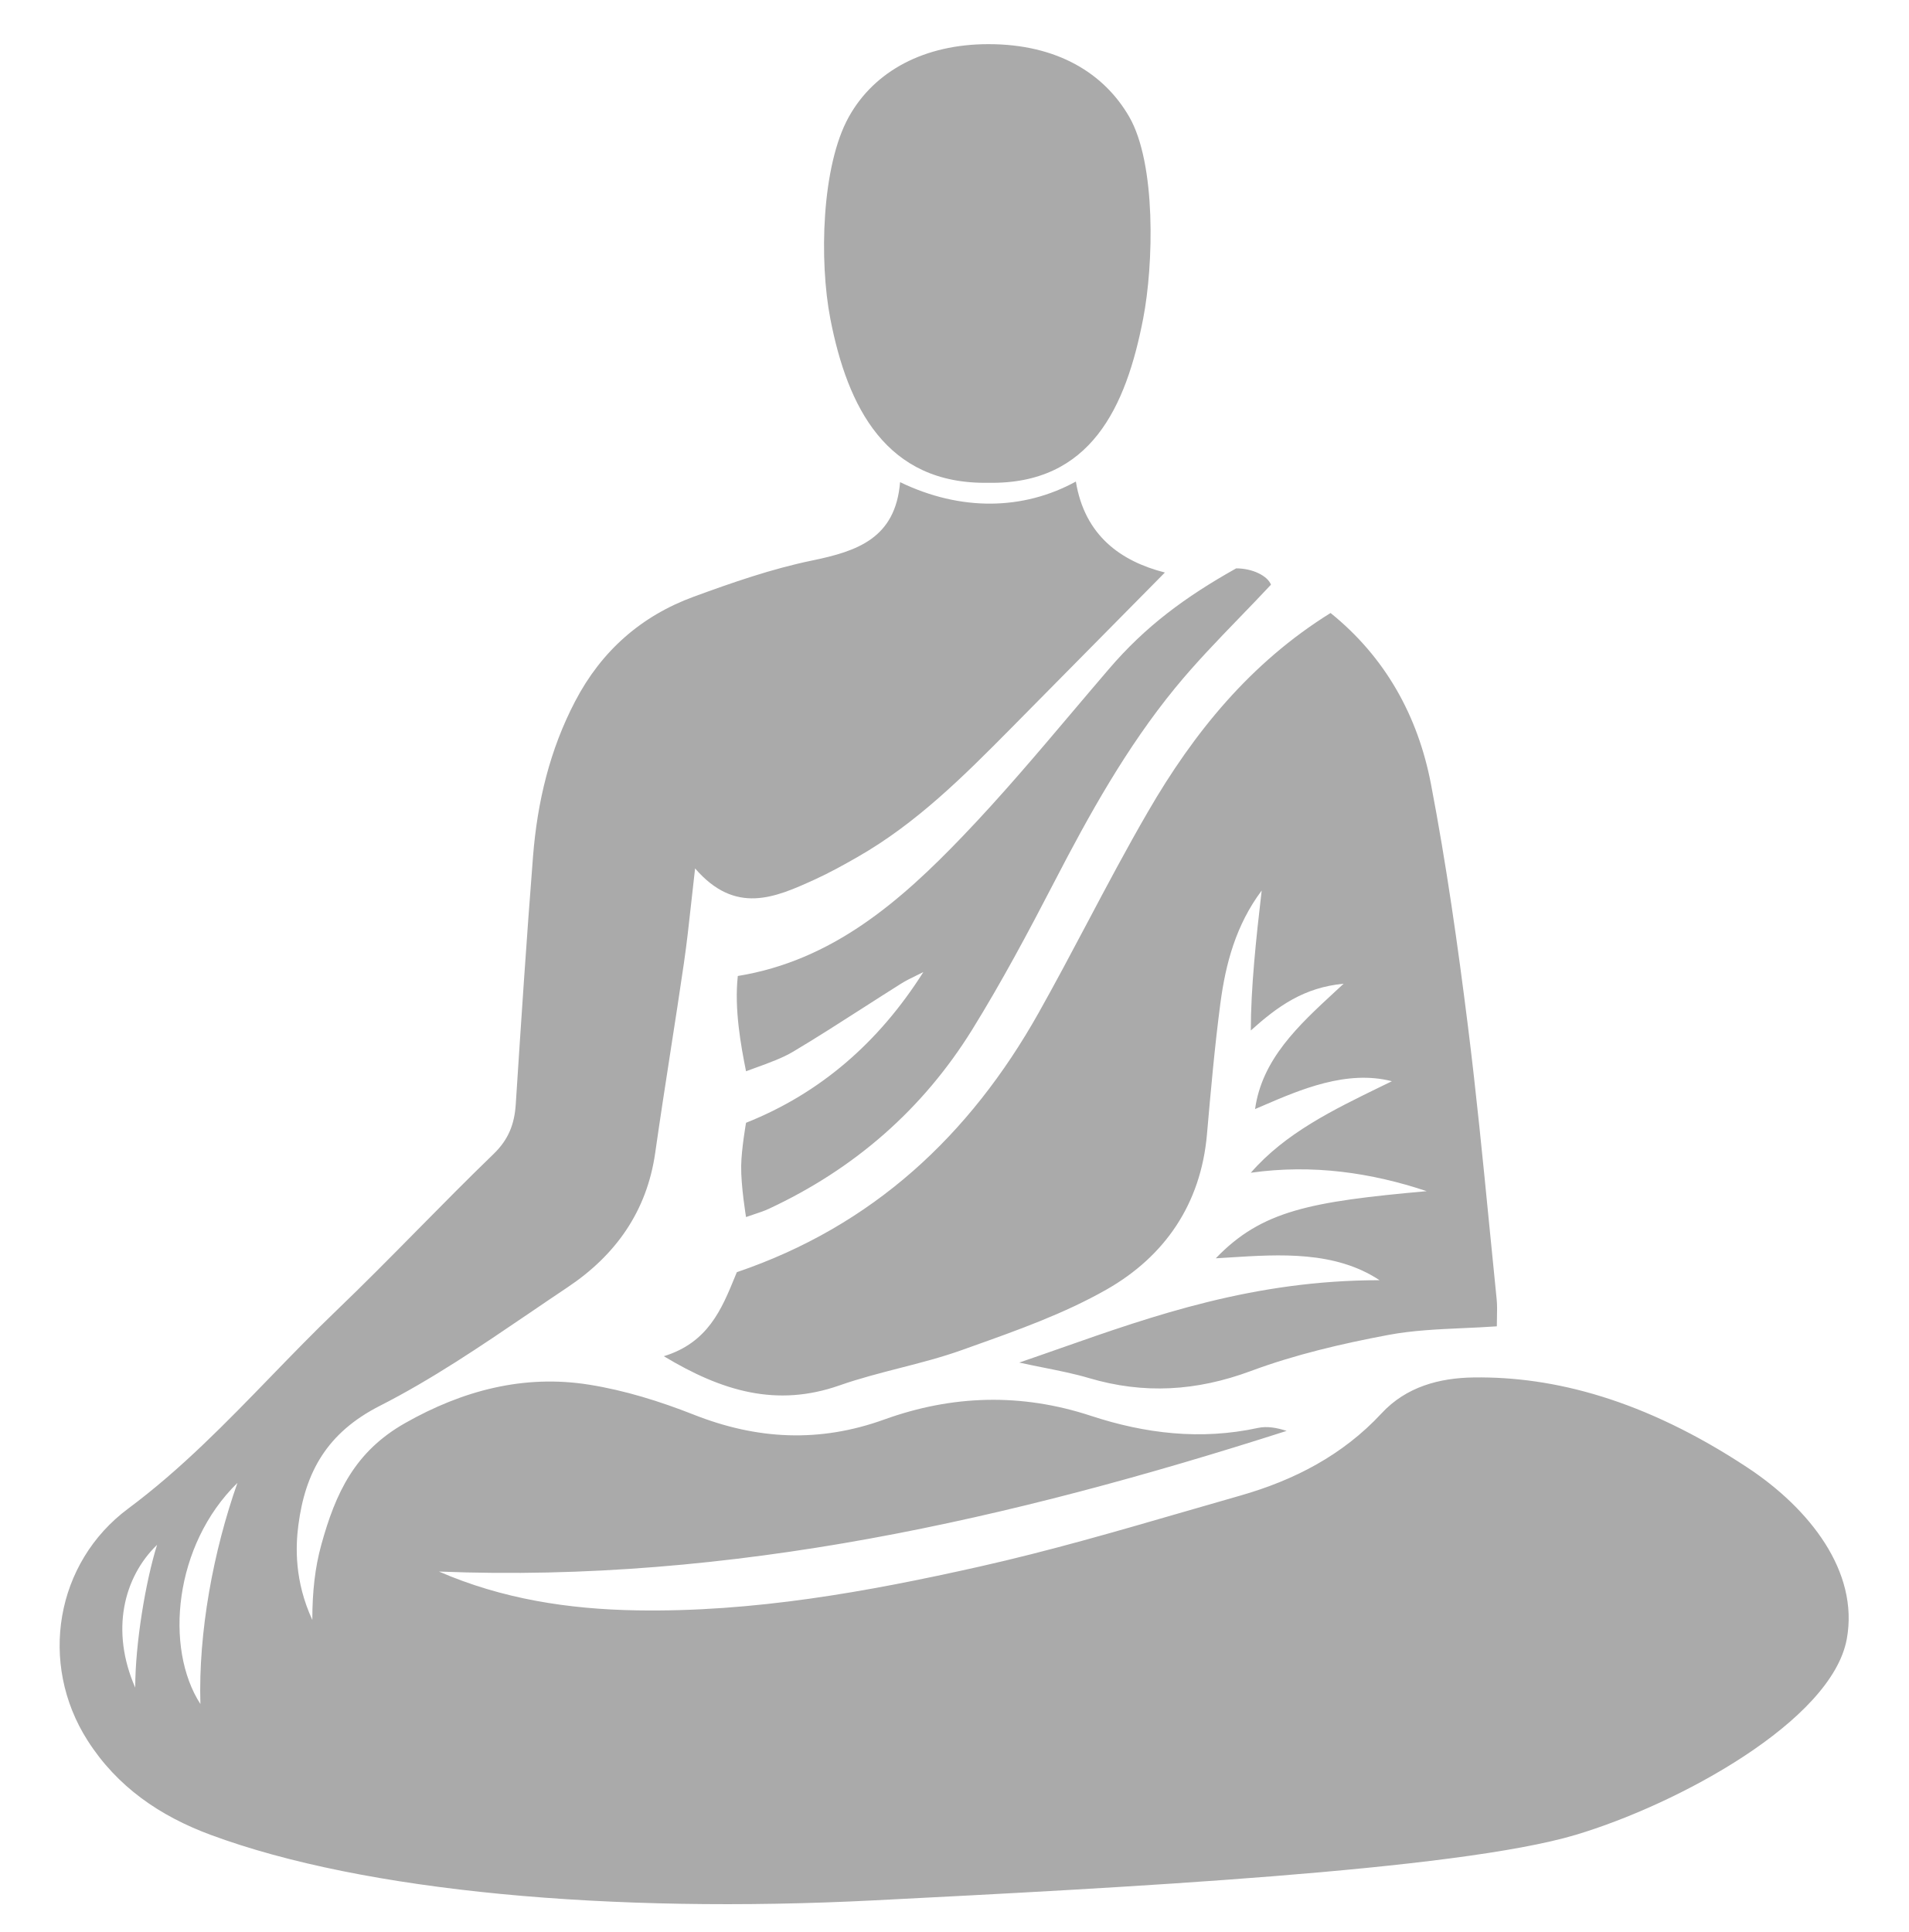
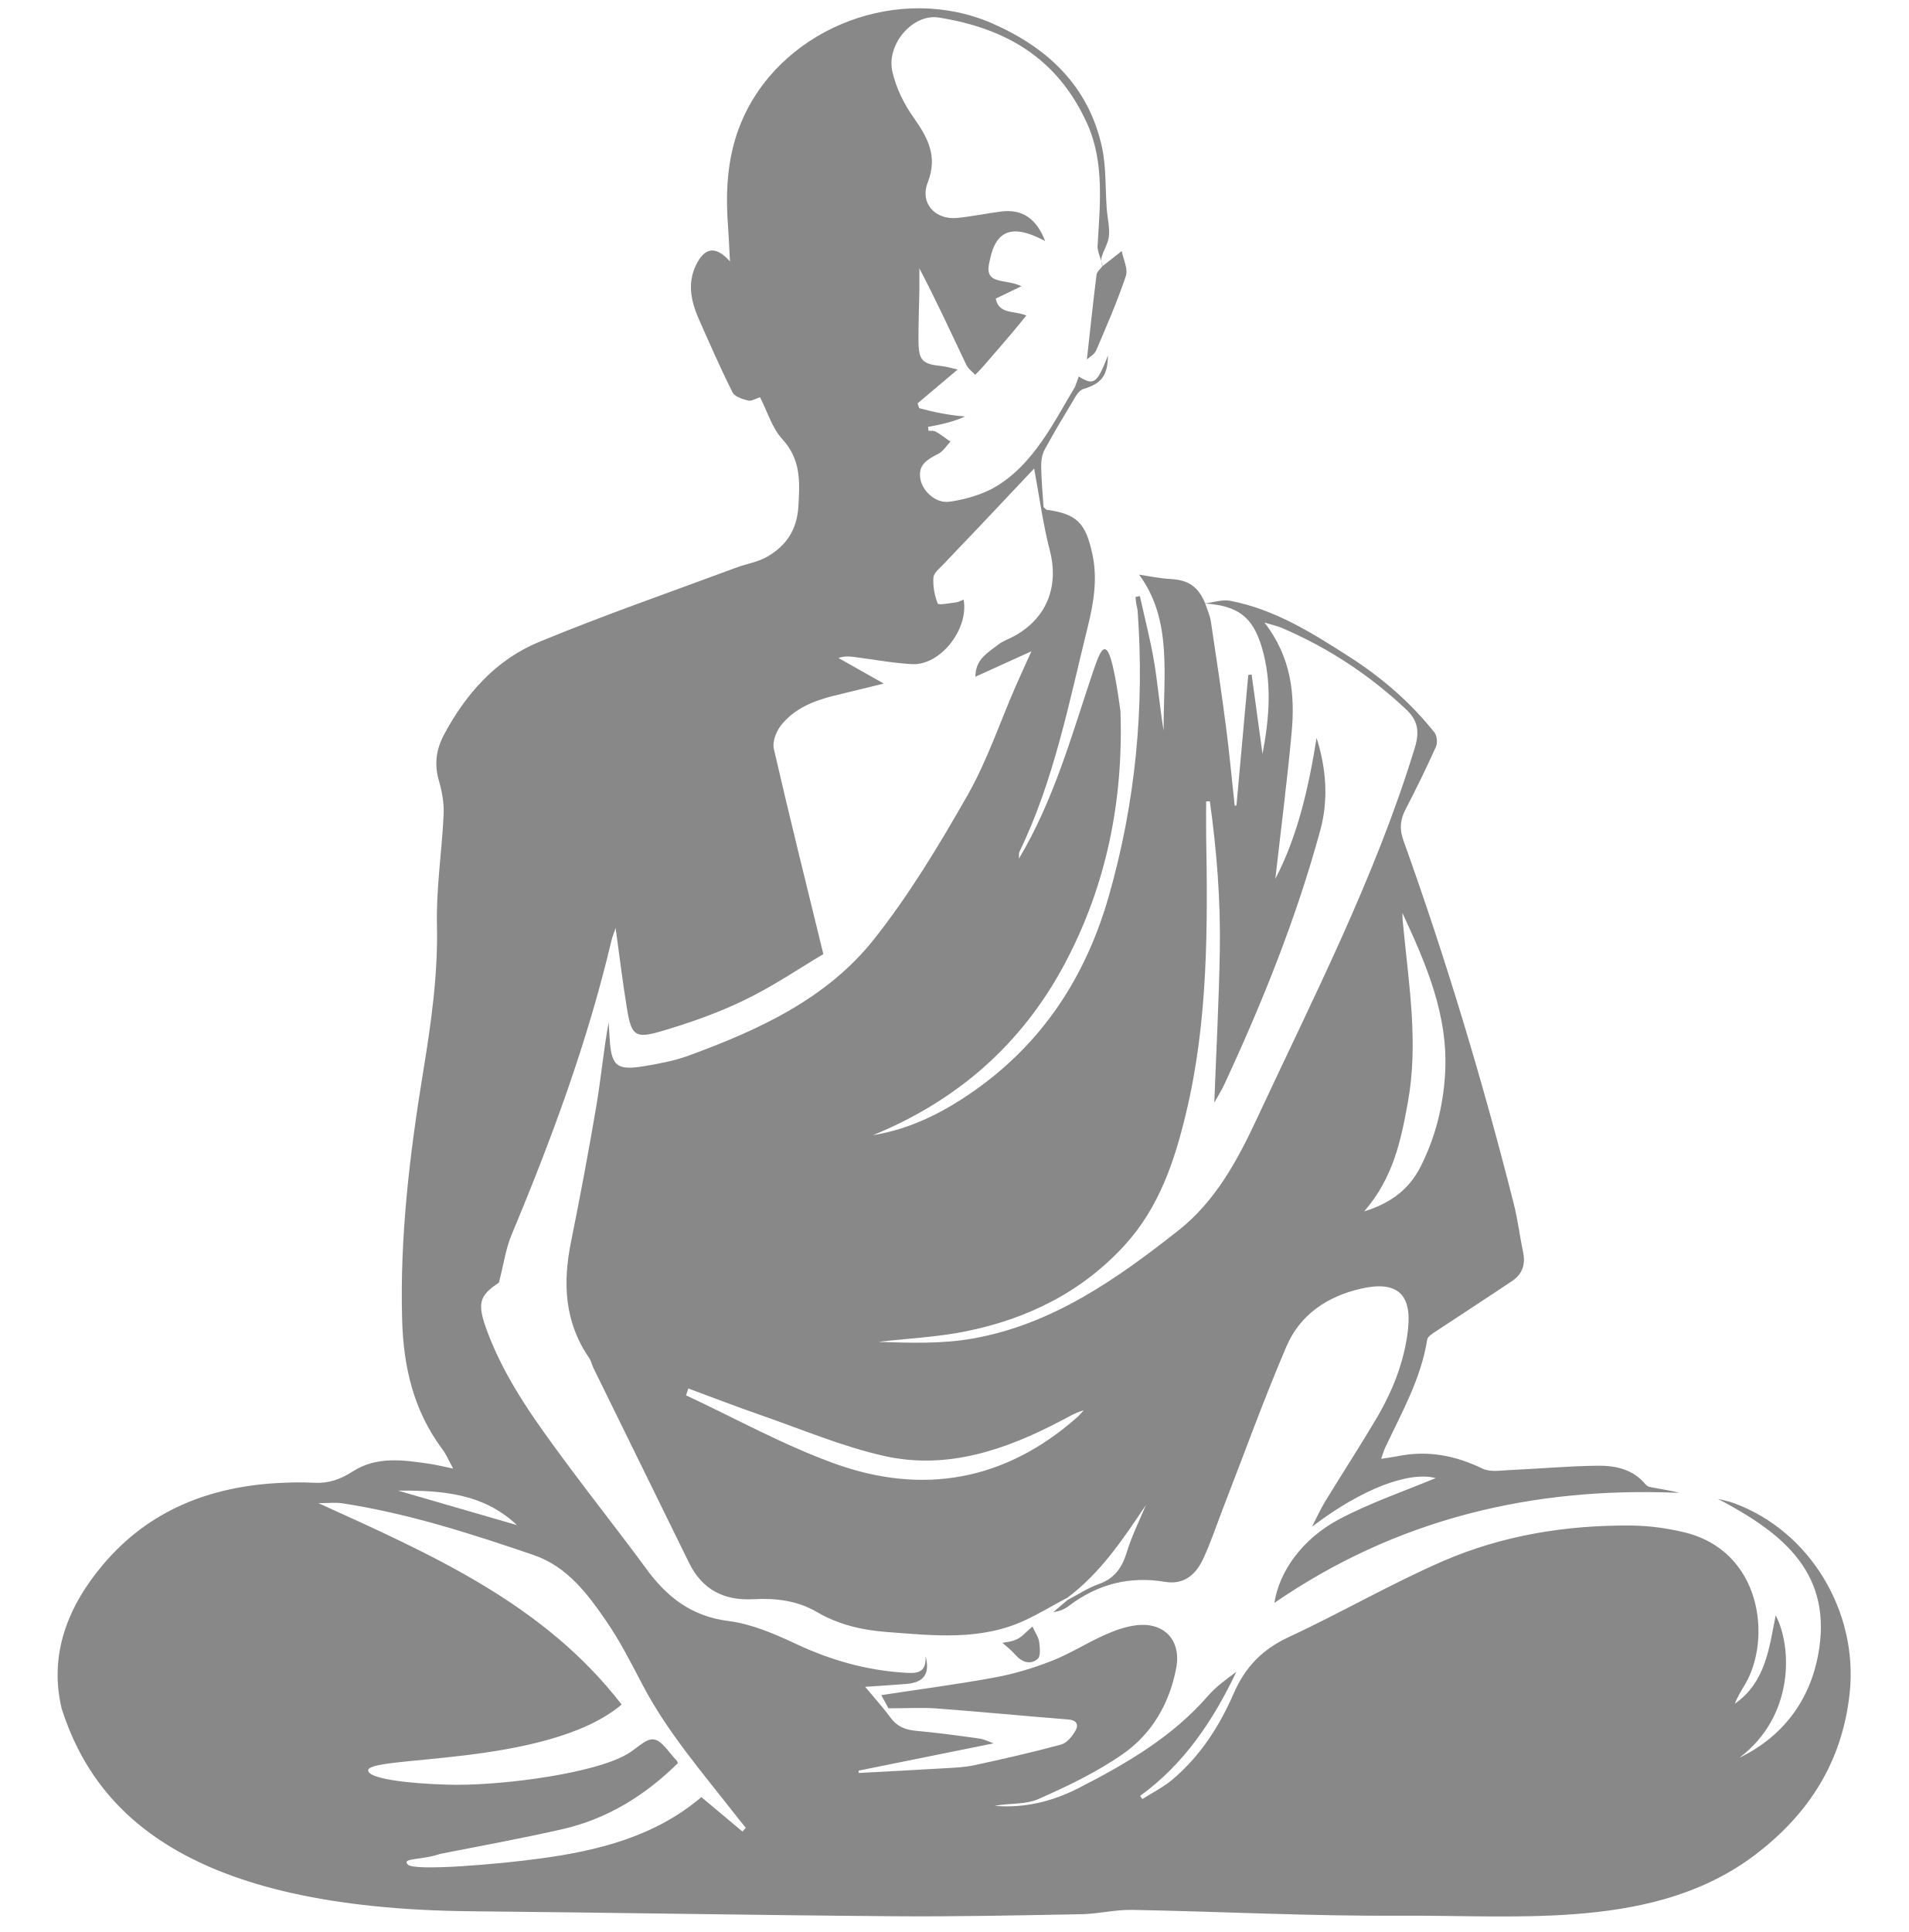
<svg xmlns="http://www.w3.org/2000/svg" width="80" height="81" viewBox="0 0 80 81" fill="none">
-   <path fill-rule="evenodd" clip-rule="evenodd" d="M37.733 20.214C40.268 21.44 42.896 21.399 45.102 20.189C45.472 22.459 46.992 23.535 48.834 24.003L48.33 24.514C46.32 26.55 44.342 28.554 42.361 30.556C40.395 32.544 38.416 34.519 35.96 35.924C35.368 36.263 34.77 36.595 34.15 36.877C32.497 37.63 30.832 38.371 29.139 36.409C29.081 36.903 29.03 37.367 28.982 37.81L28.982 37.81C28.881 38.732 28.79 39.561 28.67 40.384C28.493 41.605 28.303 42.824 28.114 44.043L28.114 44.043C27.893 45.474 27.671 46.904 27.467 48.336C27.116 50.798 25.796 52.635 23.789 53.973C23.256 54.329 22.725 54.69 22.194 55.052C20.154 56.438 18.112 57.827 15.93 58.937C13.698 60.07 12.797 61.73 12.509 63.934C12.389 64.845 12.342 66.29 13.093 67.917C13.093 66.728 13.206 65.716 13.469 64.767C14.067 62.593 14.875 60.858 16.98 59.665C19.386 58.3 21.96 57.614 24.701 58.054C26.192 58.291 27.67 58.753 29.075 59.307C31.738 60.361 34.355 60.494 37.071 59.513C39.923 58.484 42.81 58.399 45.729 59.358C48.008 60.108 50.344 60.386 52.734 59.867C53.11 59.785 53.522 59.855 53.937 59.991C42.389 63.691 30.671 66.379 18.402 65.888C21.057 67.04 23.837 67.468 26.698 67.515C31.579 67.597 36.349 66.74 41.069 65.679C43.958 65.03 46.808 64.204 49.657 63.377C50.435 63.151 51.214 62.926 51.993 62.704C54.247 62.061 56.285 61.013 57.915 59.257C58.947 58.142 60.337 57.769 61.787 57.75C65.126 57.705 68.934 58.677 73.247 61.522C75.855 63.242 77.941 65.888 77.419 68.72C76.787 72.151 70.357 75.644 66.048 76.929C61.041 78.422 47.001 79.146 36.629 79.674C25.613 80.235 15.273 79.316 8.836 76.929C6.706 76.141 4.911 74.916 3.67 72.969C1.612 69.743 2.321 65.514 5.382 63.242C7.581 61.606 9.473 59.655 11.364 57.703C12.259 56.78 13.154 55.857 14.081 54.967C15.242 53.853 16.373 52.708 17.504 51.561C18.559 50.492 19.613 49.423 20.693 48.38C21.32 47.772 21.567 47.127 21.621 46.3C21.846 42.831 22.073 39.362 22.346 35.896C22.526 33.626 23.045 31.439 24.112 29.4C25.21 27.295 26.879 25.823 29.085 25.016C30.709 24.421 32.358 23.848 34.042 23.5C35.928 23.111 37.54 22.576 37.733 20.214ZM9.953 62.172C7.295 64.767 6.885 69.096 8.401 71.442C8.312 68.419 8.943 65.04 9.953 62.172ZM6.585 64.767C5.177 66.132 4.626 68.376 5.669 70.753C5.669 68.897 6.107 66.29 6.585 64.767ZM50.967 52.755C52.892 50.753 54.929 50.378 59.809 49.94C57.495 49.168 55.038 48.801 52.436 49.168C53.88 47.508 55.876 46.536 57.931 45.535C58.07 45.467 58.21 45.399 58.35 45.331C56.457 44.843 54.507 45.683 52.934 46.361C52.826 46.408 52.719 46.454 52.614 46.498C52.907 44.404 54.438 42.989 55.955 41.587C56.079 41.472 56.203 41.358 56.327 41.243C54.662 41.398 53.563 42.19 52.436 43.203C52.436 41.431 52.658 39.333 52.892 37.336C51.809 38.786 51.382 40.397 51.16 42.065C50.92 43.892 50.758 45.727 50.597 47.563L50.597 47.563C50.341 50.476 48.834 52.669 46.397 54.059C44.62 55.072 42.652 55.772 40.708 56.464L40.325 56.601C39.475 56.905 38.598 57.131 37.719 57.356C36.871 57.575 36.022 57.793 35.197 58.082C32.57 59.006 30.281 58.339 27.828 56.86C29.679 56.293 30.253 54.891 30.816 53.515L30.889 53.337C36.581 51.403 40.648 47.608 43.535 42.474C44.235 41.228 44.904 39.966 45.573 38.703L45.573 38.703C46.403 37.134 47.234 35.566 48.125 34.031C50.043 30.72 52.42 27.786 55.779 25.7C58.083 27.558 59.444 30.027 59.989 32.876C60.631 36.231 61.112 39.621 61.537 43.015C61.886 45.807 62.162 48.607 62.437 51.406C62.538 52.431 62.638 53.456 62.743 54.48C62.766 54.721 62.761 54.967 62.755 55.229C62.752 55.351 62.749 55.477 62.749 55.607C62.272 55.641 61.797 55.662 61.324 55.683C60.266 55.731 59.219 55.777 58.2 55.968C56.25 56.335 54.291 56.791 52.436 57.481C50.16 58.326 47.951 58.459 45.646 57.775C45.044 57.597 44.425 57.474 43.76 57.34L43.76 57.34C43.429 57.274 43.086 57.205 42.728 57.126C43.296 56.933 43.867 56.732 44.444 56.529L44.445 56.529C48.37 55.15 52.575 53.673 57.833 53.673C55.97 52.44 53.645 52.587 51.576 52.718C51.37 52.731 51.167 52.744 50.967 52.755ZM31.071 48.876C31.057 49.719 31.275 51.026 31.275 51.026C31.409 50.978 31.531 50.937 31.646 50.899C31.864 50.827 32.054 50.763 32.234 50.678C35.808 49.013 38.679 46.516 40.753 43.173C41.993 41.169 43.108 39.08 44.193 36.985C45.668 34.133 47.229 31.331 49.264 28.843C50.103 27.819 51.024 26.865 51.964 25.892C52.401 25.44 52.842 24.983 53.281 24.513C53.136 24.141 52.51 23.829 51.822 23.829C49.679 25.031 48.02 26.26 46.498 28.036C45.98 28.639 45.466 29.247 44.952 29.854C43.459 31.618 41.966 33.383 40.37 35.047C37.745 37.789 34.893 40.274 30.93 40.919C30.779 42.306 31.057 43.829 31.275 44.913C31.398 44.868 31.519 44.824 31.639 44.78C32.248 44.559 32.814 44.353 33.251 44.091C34.241 43.501 35.212 42.877 36.183 42.254C36.712 41.915 37.24 41.576 37.771 41.242C37.974 41.114 38.191 41.009 38.408 40.903C38.508 40.855 38.609 40.806 38.708 40.755C36.843 43.702 34.381 45.838 31.275 47.073C31.275 47.073 31.082 48.168 31.071 48.876Z" fill="#AAAAAA" />
-   <path fill-rule="evenodd" clip-rule="evenodd" d="M35.585 4.898C36.662 2.967 38.76 1.851 41.438 1.851C44.342 1.851 46.297 3.091 47.339 4.898C48.471 6.863 48.364 11.088 47.922 13.366C47.206 17.055 45.734 20.318 41.438 20.241C37.143 20.318 35.525 17.055 34.809 13.366C34.34 10.948 34.435 6.961 35.585 4.898Z" fill="#AAAAAA" />
+   <path d="M44.698 67.008C44.125 67.316 43.566 67.652 42.977 67.927C41.11 68.8 39.146 68.571 37.184 68.423C36.137 68.344 35.154 68.117 34.241 67.582C33.425 67.104 32.509 66.996 31.592 67.047C30.343 67.116 29.439 66.645 28.886 65.522C27.548 62.802 26.214 60.081 24.88 57.359C24.811 57.218 24.78 57.052 24.692 56.923C23.662 55.426 23.589 53.792 23.936 52.074C24.32 50.17 24.679 48.261 25.003 46.346C25.197 45.195 25.301 44.029 25.514 42.87C25.527 43.066 25.543 43.26 25.553 43.455C25.618 44.703 25.83 44.896 27.039 44.694C27.662 44.589 28.295 44.469 28.886 44.252C31.818 43.176 34.668 41.869 36.646 39.37C38.126 37.5 39.373 35.425 40.557 33.347C41.376 31.909 41.91 30.309 42.573 28.784C42.762 28.352 42.959 27.924 43.238 27.306C42.388 27.692 41.674 28.016 40.89 28.372C40.89 27.628 41.428 27.356 41.854 27.021C42.053 26.865 42.31 26.784 42.535 26.659C43.895 25.905 44.396 24.573 44.01 23.078C43.72 21.957 43.569 20.8 43.353 19.643C42.575 20.468 41.804 21.287 41.031 22.104C40.54 22.622 40.041 23.134 39.554 23.655C39.393 23.828 39.146 24.015 39.131 24.209C39.105 24.573 39.175 24.965 39.311 25.304C39.341 25.379 39.809 25.288 40.073 25.256C40.182 25.243 40.285 25.181 40.396 25.139C40.624 26.377 39.416 27.905 38.243 27.844C37.454 27.804 36.672 27.656 35.886 27.555C35.657 27.525 35.429 27.49 35.15 27.587C35.755 27.927 36.36 28.269 37.05 28.659C36.28 28.847 35.613 29.01 34.946 29.173C34.102 29.381 33.306 29.708 32.751 30.396C32.544 30.654 32.371 31.096 32.44 31.393C33.086 34.209 33.787 37.011 34.516 40.002C33.527 40.587 32.411 41.349 31.208 41.931C30.076 42.477 28.87 42.902 27.659 43.253C26.629 43.55 26.469 43.398 26.289 42.32C26.104 41.208 25.973 40.087 25.808 38.908C25.743 39.102 25.671 39.27 25.63 39.444C24.63 43.684 23.126 47.751 21.448 51.763C21.203 52.347 21.116 52.999 20.914 53.777C20.091 54.325 19.983 54.632 20.427 55.823C21.207 57.912 22.519 59.687 23.83 61.455C24.905 62.905 26.029 64.32 27.095 65.776C27.963 66.963 28.992 67.766 30.535 67.961C31.51 68.085 32.472 68.501 33.376 68.925C34.816 69.601 36.301 70.022 37.884 70.127C38.37 70.159 38.845 70.195 38.801 69.432C38.999 70.163 38.729 70.535 38.028 70.597C37.48 70.644 36.931 70.675 36.268 70.72C36.673 71.208 37.024 71.592 37.33 72.011C37.601 72.382 37.944 72.521 38.387 72.563C39.275 72.645 40.161 72.763 41.045 72.888C41.273 72.92 41.489 73.034 41.654 73.091C39.788 73.468 37.89 73.852 35.993 74.235C35.995 74.267 35.996 74.301 35.999 74.333C37.176 74.269 38.353 74.21 39.53 74.139C39.966 74.112 40.408 74.102 40.832 74.01C42.055 73.747 43.277 73.469 44.485 73.141C44.728 73.075 44.956 72.788 45.092 72.547C45.231 72.305 45.127 72.116 44.779 72.089C42.944 71.945 41.112 71.765 39.277 71.629C38.631 71.582 37.978 71.622 37.248 71.622C37.172 71.483 37.064 71.286 36.946 71.069C38.58 70.819 40.158 70.614 41.721 70.325C42.532 70.175 43.336 69.93 44.104 69.628C44.858 69.333 45.55 68.886 46.292 68.554C46.721 68.362 47.183 68.193 47.645 68.139C48.806 68.002 49.523 68.771 49.311 69.918C49.036 71.4 48.301 72.677 47.085 73.529C45.992 74.294 44.759 74.884 43.532 75.425C42.989 75.665 42.308 75.593 41.697 75.71C42.944 75.817 44.117 75.528 45.213 74.968C47.212 73.945 49.148 72.823 50.651 71.09C50.984 70.705 51.412 70.402 51.83 70.092C50.863 72.12 49.648 73.953 47.794 75.294L47.889 75.427C48.308 75.159 48.762 74.934 49.141 74.616C50.304 73.64 51.119 72.378 51.712 71.011C52.201 69.888 52.921 69.147 54.034 68.631C56.207 67.624 58.288 66.408 60.483 65.455C62.982 64.37 65.653 63.936 68.381 63.959C69.109 63.965 69.848 64.065 70.558 64.23C73.866 64.999 74.273 68.705 73.165 70.601C73.007 70.872 72.835 71.134 72.729 71.429C74.025 70.52 74.168 69.077 74.439 67.724C75.123 69.02 75.246 71.935 72.918 73.695C74.848 72.757 75.974 71.136 76.269 69.08C76.743 65.792 74.56 64.183 72.016 62.839C72.233 62.897 72.454 62.936 72.664 63.012C75.873 64.172 77.904 67.568 77.542 70.975C77.236 73.852 75.839 76.043 73.589 77.755C69.428 80.922 63.751 80.285 58.713 80.317C54.965 80.341 51.216 80.142 47.465 80.073C46.756 80.059 46.047 80.24 45.337 80.254C42.698 80.302 40.059 80.361 37.421 80.339C31.526 80.293 25.632 80.186 19.736 80.13C7.897 80.017 3.994 76.036 2.584 71.634C2.041 69.335 2.862 67.316 4.335 65.578C6.258 63.307 8.814 62.319 11.735 62.172C12.21 62.148 12.689 62.14 13.163 62.166C13.764 62.2 14.269 62.026 14.779 61.696C15.786 61.043 16.91 61.208 18.015 61.373C18.307 61.416 18.594 61.489 18.997 61.571C18.818 61.247 18.711 60.98 18.544 60.759C17.34 59.15 16.913 57.31 16.858 55.34C16.758 51.832 17.178 48.37 17.742 44.92C18.076 42.885 18.364 40.854 18.318 38.772C18.283 37.233 18.526 35.69 18.598 34.146C18.619 33.683 18.535 33.197 18.404 32.749C18.199 32.054 18.279 31.428 18.614 30.8C19.53 29.085 20.79 27.664 22.585 26.92C25.309 25.792 28.101 24.826 30.867 23.797C31.291 23.639 31.76 23.568 32.147 23.349C32.949 22.895 33.408 22.224 33.469 21.24C33.533 20.207 33.581 19.265 32.795 18.411C32.368 17.948 32.177 17.269 31.862 16.654C31.685 16.709 31.504 16.829 31.362 16.794C31.124 16.734 30.799 16.63 30.707 16.447C30.202 15.439 29.749 14.404 29.294 13.373C28.945 12.583 28.792 11.776 29.252 10.973C29.599 10.364 30.042 10.329 30.601 10.962C30.57 10.389 30.553 9.93 30.519 9.471C30.402 7.888 30.503 6.342 31.186 4.872C32.938 1.102 37.735 -0.705 41.598 0.982C43.918 1.996 45.627 3.6 46.193 6.155C46.379 6.996 46.331 7.888 46.397 8.756C46.425 9.135 46.523 9.519 46.489 9.89C46.462 10.193 46.27 10.479 46.181 10.78C46.145 10.899 46.193 11.043 46.203 11.177L46.221 11.156C46.179 10.867 45.977 10.543 46.016 10.266C46.094 8.73 46.328 6.849 45.578 5.188C44.347 2.461 42.196 1.183 39.341 0.734C38.282 0.568 37.151 1.839 37.409 2.999C37.559 3.672 37.888 4.346 38.288 4.912C38.891 5.763 39.323 6.545 38.893 7.646C38.552 8.521 39.202 9.232 40.141 9.136C40.752 9.074 41.356 8.946 41.966 8.868C42.833 8.758 43.443 9.139 43.814 10.107C42.746 9.537 41.828 9.407 41.518 10.809C41.449 11.119 41.294 11.566 41.765 11.726C42.087 11.835 42.451 11.82 42.821 12C42.473 12.168 42.127 12.334 41.743 12.519C41.872 13.181 42.492 13.012 43.027 13.226C42.816 13.482 42.645 13.7 42.465 13.911C42.056 14.391 41.647 14.869 41.233 15.344C41.121 15.473 41 15.592 40.882 15.716C40.756 15.578 40.587 15.461 40.511 15.299C39.874 13.961 39.256 12.615 38.542 11.251C38.542 11.547 38.545 11.844 38.542 12.141C38.53 12.856 38.499 13.571 38.504 14.284C38.51 15.119 38.664 15.268 39.492 15.35C39.68 15.369 39.864 15.429 40.146 15.492C39.537 16.006 39.001 16.459 38.465 16.912C38.488 16.978 38.512 17.045 38.535 17.112C39.163 17.285 39.79 17.41 40.455 17.461C40.009 17.672 39.415 17.811 38.906 17.896C38.911 17.949 38.916 18.003 38.922 18.055C39.026 18.068 39.148 18.05 39.233 18.099C39.446 18.222 39.641 18.374 39.843 18.515C39.678 18.689 39.542 18.918 39.341 19.023C38.897 19.254 38.477 19.465 38.582 20.075C38.669 20.581 39.209 21.102 39.778 21.037C40.261 20.983 41.048 20.78 41.586 20.492C43.331 19.555 44.258 17.539 45.06 16.231C45.119 16.085 45.167 15.935 45.222 15.785C45.859 16.178 45.988 16.084 46.447 14.906C46.432 15.751 46.181 16.078 45.418 16.309C45.291 16.347 45.172 16.488 45.098 16.61C44.651 17.355 44.202 18.099 43.788 18.861C43.676 19.069 43.643 19.344 43.648 19.587C43.658 20.16 43.712 20.731 43.747 21.261C43.825 21.326 43.853 21.367 43.885 21.372C45.15 21.554 45.511 21.921 45.795 23.237C46.02 24.28 45.844 25.296 45.596 26.298C44.805 29.488 44.184 32.731 42.732 35.72C42.709 35.767 42.723 35.831 42.714 36.002C44.19 33.518 44.917 30.852 45.793 28.247C46.221 26.971 46.489 26.298 46.971 29.808C47.1 33.563 46.389 37.11 44.632 40.412C42.84 43.776 40.132 46.146 36.598 47.592C38.161 47.339 39.528 46.647 40.805 45.756C43.71 43.729 45.52 40.942 46.485 37.563C47.603 33.65 47.986 29.666 47.691 25.613C47.684 25.516 47.65 25.419 47.634 25.321C47.619 25.225 47.613 25.128 47.602 25.031C47.663 25.017 47.723 25.003 47.784 24.989C47.987 25.907 48.227 26.821 48.382 27.748C48.542 28.704 48.619 29.674 48.781 30.63C48.767 28.343 49.163 25.992 47.751 24.091C48.125 24.146 48.599 24.251 49.078 24.276C49.804 24.314 50.225 24.583 50.519 25.286C50.605 25.547 50.724 25.803 50.764 26.072C50.987 27.54 51.205 29.01 51.397 30.483C51.54 31.579 51.64 32.681 51.76 33.78C51.785 33.776 51.81 33.772 51.835 33.767C51.999 31.944 52.165 30.12 52.329 28.297L52.47 28.279C52.617 29.352 52.764 30.425 52.926 31.61C53.224 30.043 53.326 28.584 52.893 27.126C52.517 25.865 51.895 25.393 50.503 25.301C50.861 25.258 51.236 25.125 51.573 25.189C53.444 25.547 55.027 26.546 56.597 27.556C57.94 28.419 59.138 29.456 60.134 30.709C60.242 30.846 60.269 31.147 60.196 31.31C59.798 32.195 59.372 33.069 58.924 33.931C58.699 34.364 58.66 34.751 58.83 35.226C60.624 40.228 62.154 45.313 63.458 50.464C63.629 51.135 63.71 51.828 63.852 52.507C63.959 53.013 63.814 53.422 63.396 53.703C62.328 54.421 61.246 55.118 60.175 55.83C60.04 55.919 59.849 56.038 59.829 56.166C59.572 57.806 58.758 59.226 58.069 60.694C58.012 60.816 57.976 60.948 57.901 61.161C58.189 61.116 58.413 61.087 58.636 61.043C59.873 60.799 61.024 61.028 62.154 61.574C62.469 61.727 62.907 61.65 63.287 61.633C64.51 61.578 65.732 61.466 66.956 61.451C67.714 61.441 68.457 61.589 68.992 62.244C69.082 62.355 69.309 62.368 69.477 62.401C69.783 62.461 70.092 62.501 70.401 62.589C64.253 62.322 58.552 63.675 53.425 67.202C53.621 65.898 54.592 64.508 56.155 63.686C57.492 62.983 58.94 62.49 60.187 61.969C59.088 61.682 57.134 62.383 54.999 64.009C55.227 63.569 55.369 63.25 55.549 62.955C56.252 61.806 56.987 60.674 57.675 59.515C58.369 58.347 58.876 57.093 59.026 55.734C59.193 54.223 58.535 53.688 57.053 54.028C55.63 54.354 54.497 55.123 53.928 56.453C52.97 58.691 52.145 60.985 51.264 63.255C50.993 63.956 50.757 64.675 50.439 65.356C50.135 66.007 49.643 66.453 48.842 66.32C47.351 66.069 46.012 66.414 44.811 67.326C44.632 67.463 44.419 67.559 44.161 67.584C44.358 67.416 44.555 67.249 44.752 67.081C45.189 66.853 45.608 66.573 46.068 66.41C46.734 66.174 47.042 65.715 47.24 65.067C47.446 64.392 47.767 63.753 48.038 63.099C47.071 64.546 46.115 65.977 44.698 67.022V67.008ZM50.72 33.594C50.668 33.597 50.615 33.599 50.563 33.6C50.563 34.067 50.556 34.534 50.563 35C50.632 38.911 50.642 42.817 49.723 46.658C49.24 48.681 48.592 50.624 47.151 52.202C45.343 54.183 43.053 55.301 40.47 55.821C39.273 56.061 38.038 56.117 36.821 56.258C38.145 56.302 39.485 56.348 40.777 56.119C44.122 55.528 46.828 53.617 49.416 51.574C50.952 50.362 51.885 48.633 52.7 46.882C55.075 41.785 57.652 36.775 59.306 31.366C59.522 30.661 59.44 30.203 58.936 29.731C57.402 28.291 55.672 27.154 53.739 26.327C53.55 26.246 53.345 26.203 53.008 26.1C54.142 27.563 54.296 29.132 54.145 30.739C53.951 32.825 53.683 34.903 53.464 36.845C54.383 35.094 54.859 33.042 55.193 30.938C55.602 32.228 55.696 33.534 55.349 34.807C54.346 38.486 52.928 42.015 51.323 45.469C51.21 45.712 51.066 45.941 50.905 46.229C50.987 44.057 51.1 41.969 51.136 39.878C51.173 37.773 51.01 35.675 50.718 33.592L50.72 33.594ZM31.13 76.79C31.174 76.736 31.219 76.683 31.263 76.63C31.104 76.433 30.943 76.236 30.787 76.036C29.424 74.289 27.968 72.609 26.931 70.627C26.463 69.732 26.002 68.824 25.434 67.994C24.639 66.832 23.782 65.678 22.367 65.194C19.741 64.298 17.099 63.446 14.345 63.026C14.072 62.985 13.787 63.02 13.35 63.02C18.13 65.192 22.8 67.244 26.06 71.463C22.94 74.112 15.189 73.565 15.439 74.258C15.594 74.688 18.13 74.828 19.172 74.828C21.312 74.828 24.906 74.333 26.251 73.565C26.651 73.359 27.049 72.883 27.403 72.925C27.757 72.967 28.053 73.499 28.373 73.818C28.394 73.84 28.399 73.877 28.418 73.921C27.049 75.27 25.463 76.258 23.58 76.688C21.881 77.076 20.165 77.388 18.455 77.724C17.656 78 16.829 77.882 17.094 78.172C17.358 78.461 20.892 78.161 22.678 77.915C25.114 77.582 27.469 76.987 29.403 75.345C30.001 75.847 30.564 76.318 31.129 76.791L31.13 76.79ZM57.191 50.787C58.34 50.433 59.09 49.831 59.555 48.909C60.17 47.692 60.496 46.396 60.58 45.027C60.728 42.578 59.788 40.426 58.793 38.28C58.787 38.498 58.813 38.71 58.835 38.923C59.071 41.348 59.464 43.77 59.02 46.212C58.732 47.8 58.414 49.372 57.191 50.786V50.787ZM28.855 58.212C28.823 58.309 28.792 58.404 28.76 58.5C30.819 59.462 32.822 60.575 34.951 61.348C38.67 62.701 42.129 62.088 45.147 59.428C45.251 59.338 45.338 59.228 45.432 59.128C45.094 59.222 44.823 59.386 44.545 59.533C42.201 60.77 39.735 61.639 37.071 61.043C35.307 60.649 33.614 59.925 31.897 59.331C30.876 58.977 29.869 58.587 28.855 58.213V58.212ZM16.687 62.495C18.349 62.977 20.01 63.46 21.672 63.941C20.254 62.592 18.474 62.483 16.687 62.495Z" fill="#888888" />
+   <path d="M46.204 11.171C46.478 10.955 46.752 10.739 47.026 10.524C47.091 10.877 47.297 11.275 47.197 11.573C46.841 12.636 46.391 13.667 45.95 14.698C45.881 14.859 45.678 14.964 45.564 15.07C45.696 13.883 45.82 12.7 45.968 11.521C45.984 11.389 46.133 11.273 46.223 11.15L46.205 11.171H46.204Z" fill="#888888" />
+   <path d="M42.023 68.877C42.126 68.854 42.404 68.836 42.638 68.723C42.854 68.618 43.022 68.412 43.281 68.192C43.404 68.461 43.538 68.643 43.564 68.841C43.596 69.079 43.63 69.444 43.498 69.553C43.187 69.811 42.843 69.691 42.565 69.378C42.376 69.164 42.145 68.986 42.023 68.877Z" fill="#888888" />
</svg>
